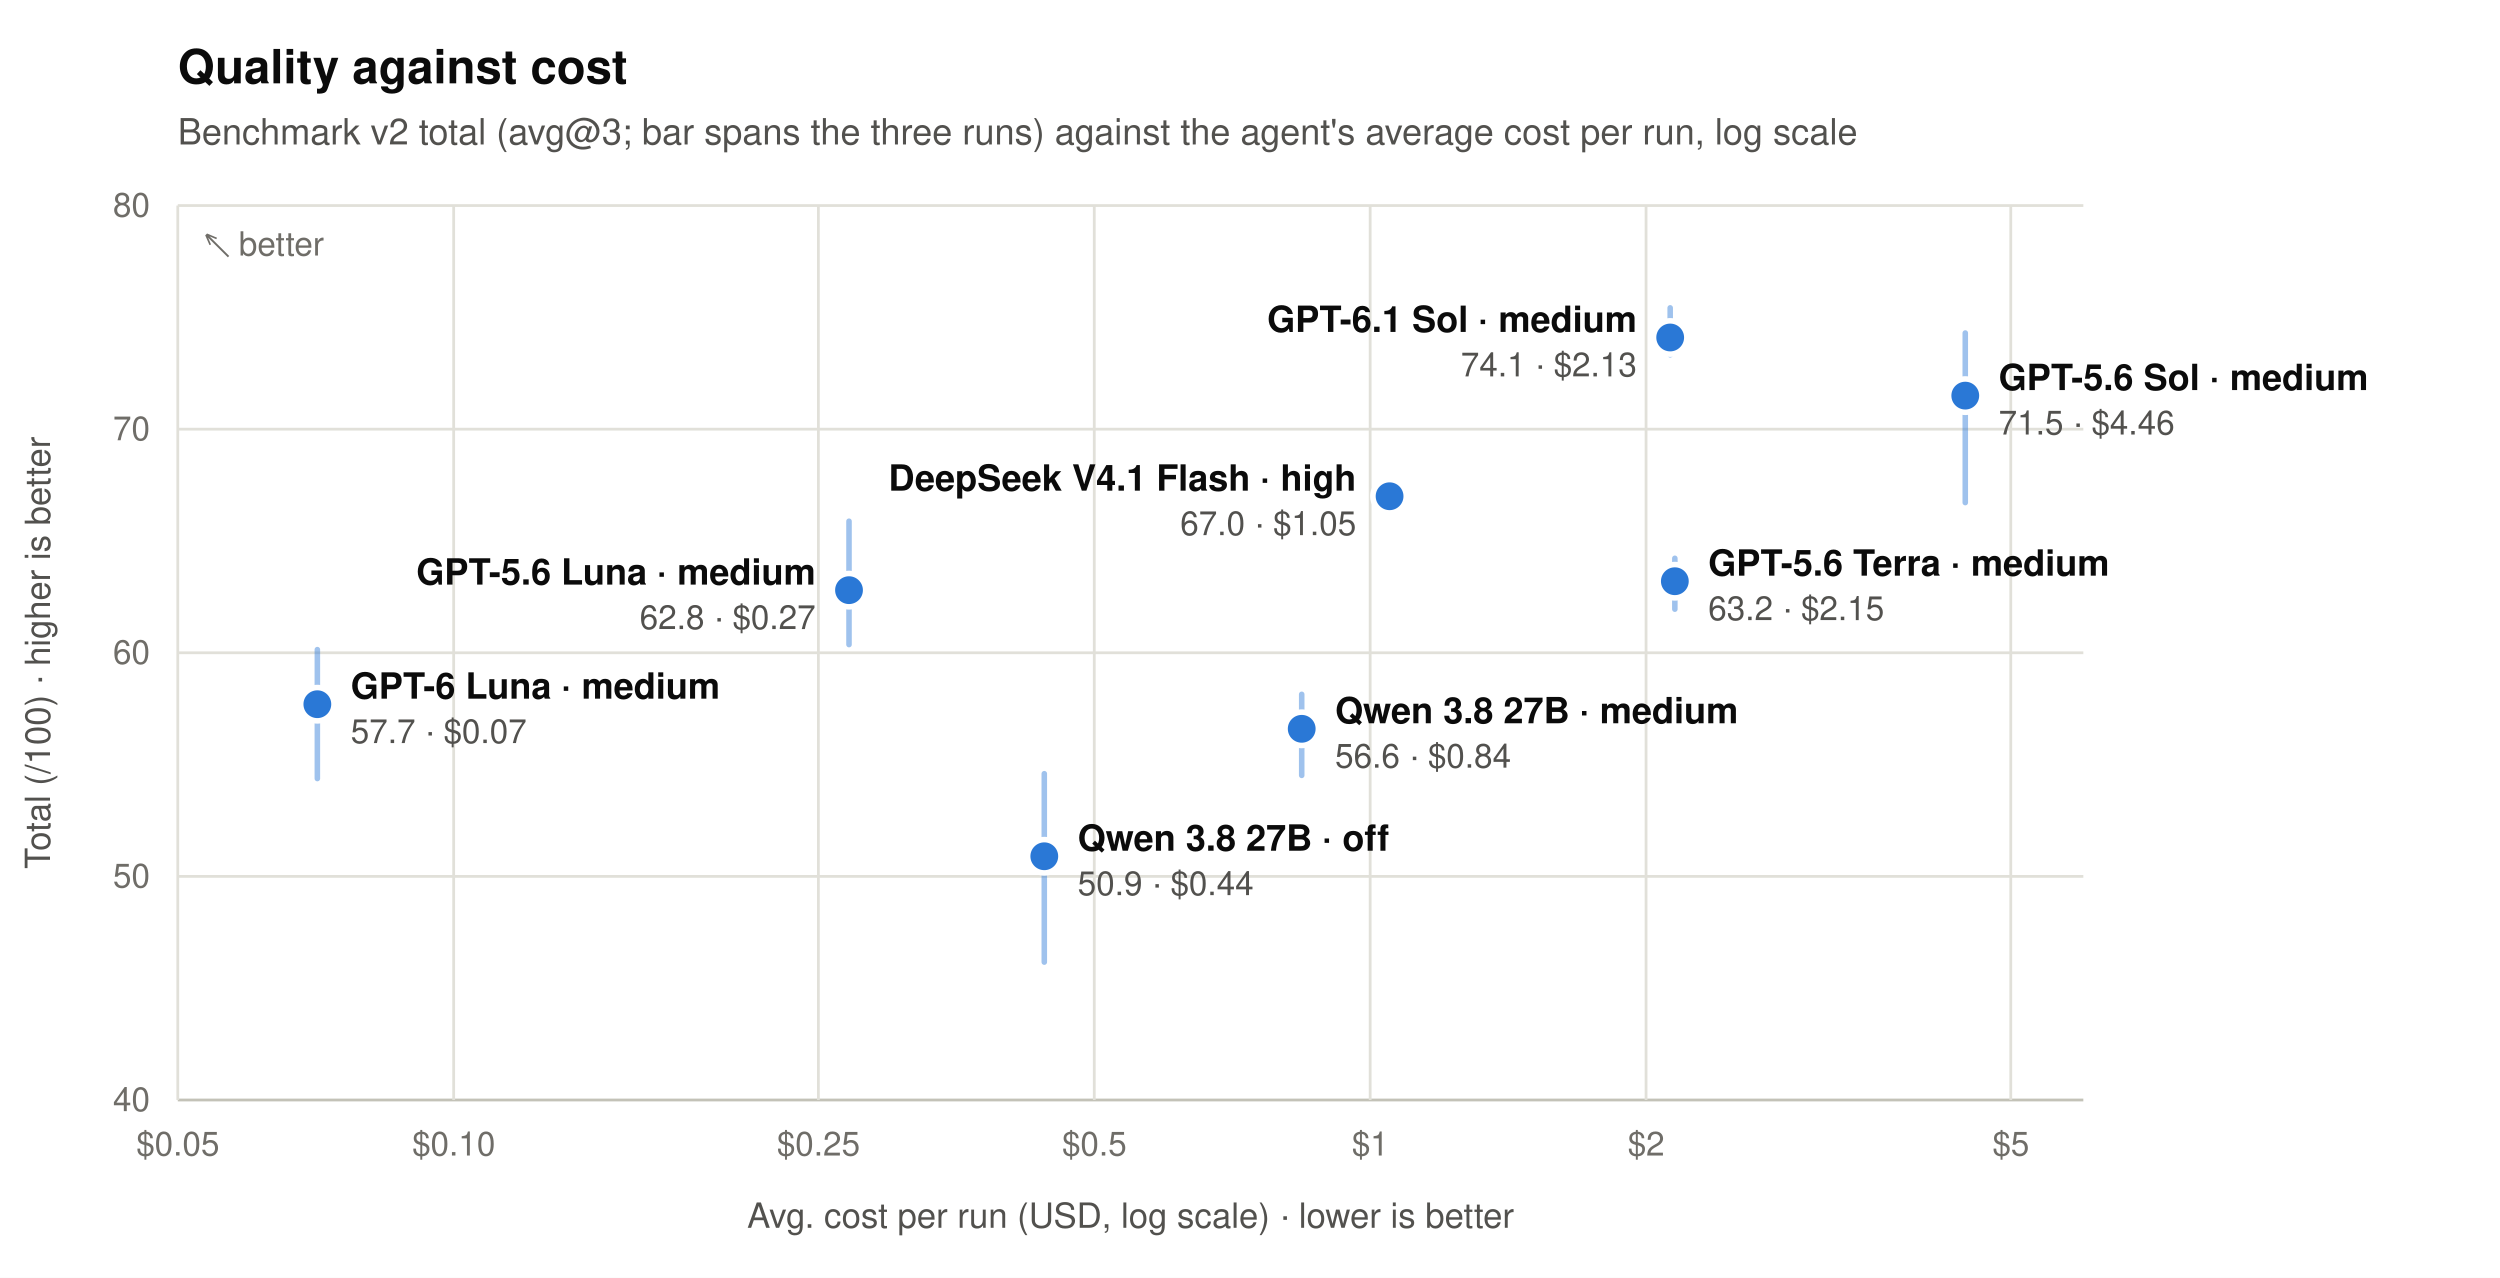
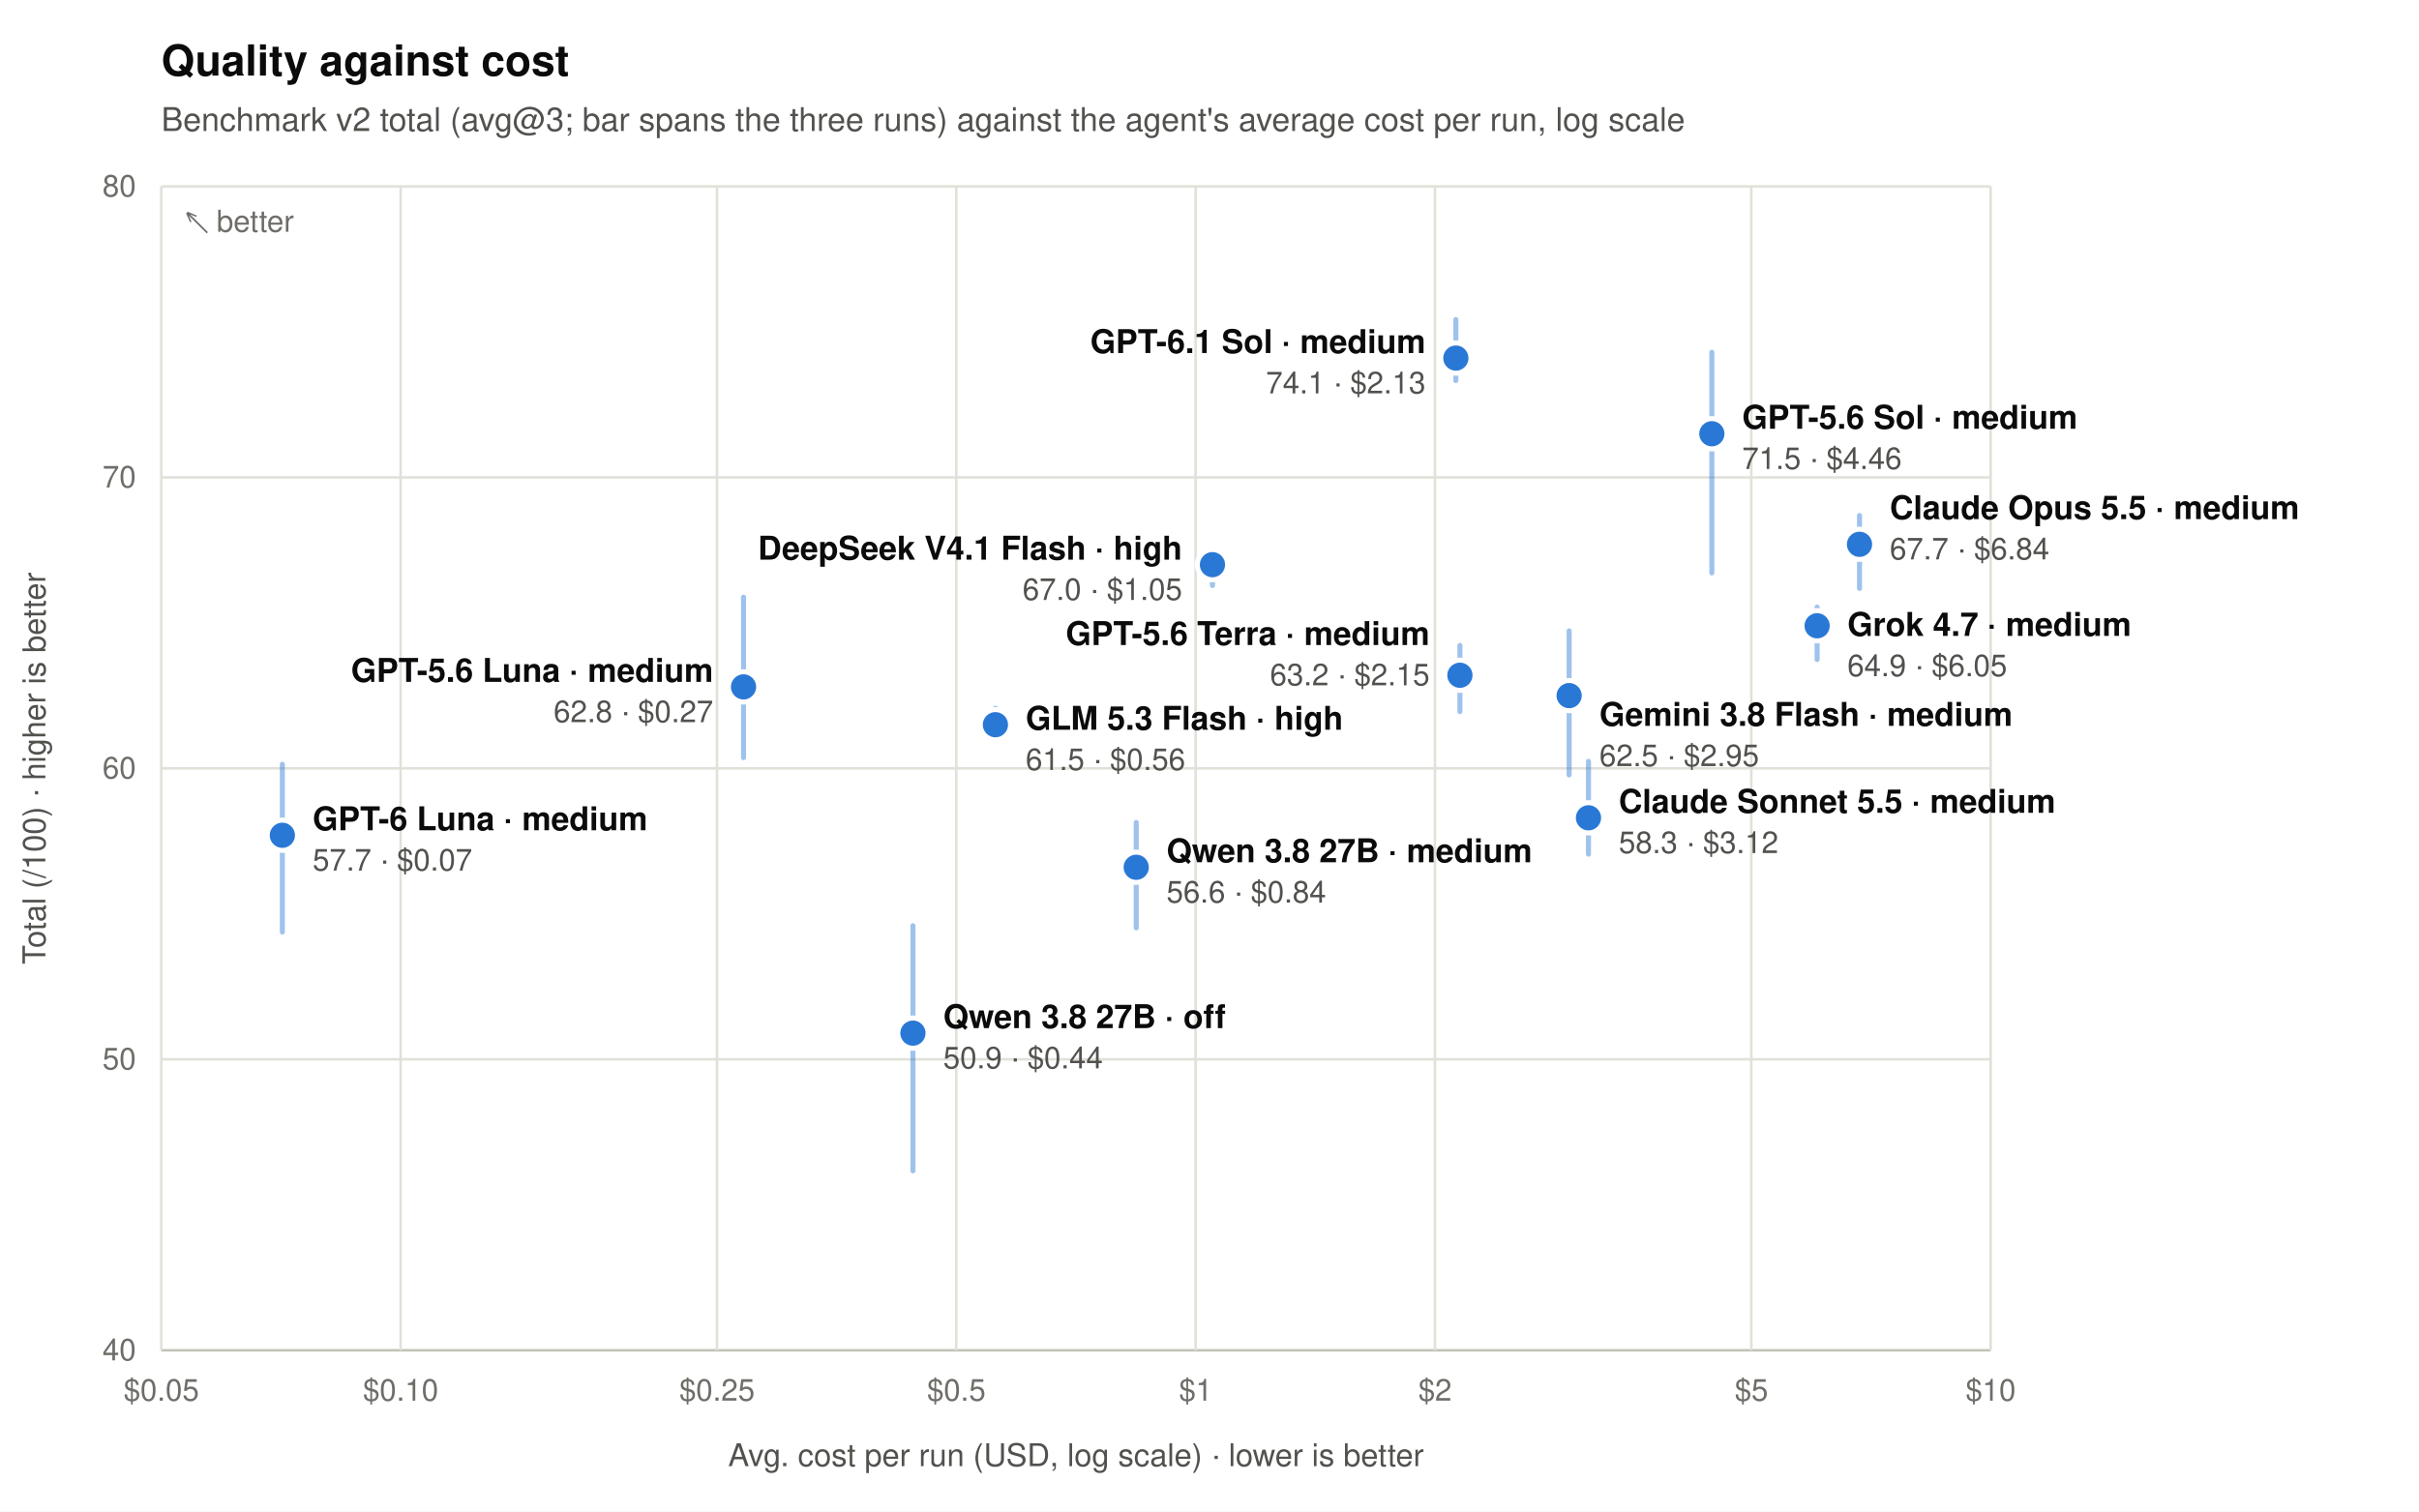
- <svg xmlns="http://www.w3.org/2000/svg" width="900" height="460" viewBox="0 0 900 460" role="img" aria-labelledby="t d">
-   <rect width="900" height="460" fill="#ffffff" />
+ <svg xmlns="http://www.w3.org/2000/svg" width="960" height="600" viewBox="0 0 960 600" role="img" aria-labelledby="t d">
+   <rect width="960" height="600" fill="#ffffff" />
  <g font-family="system-ui, -apple-system, 'Segoe UI', Helvetica, Arial, sans-serif">
    <text x="64" y="30" font-size="17" font-weight="600" fill="#0b0b0b">Quality against cost</text>
    <text x="64" y="52" font-size="13" fill="#52514e">Benchmark v2 total (avg@3; bar spans the three runs) against the agent's average cost per run, log scale</text>
-     <line x1="64" x2="750" y1="396" y2="396" stroke="#c3c2b7" stroke-width="1" />
-     <text x="54" y="400" font-size="12" text-anchor="end" fill="#6f6d68" style="font-variant-numeric: tabular-nums">40</text>
-     <line x1="64" x2="750" y1="315.5" y2="315.5" stroke="#e1e0d9" stroke-width="1" />
-     <text x="54" y="319.5" font-size="12" text-anchor="end" fill="#6f6d68" style="font-variant-numeric: tabular-nums">50</text>
-     <line x1="64" x2="750" y1="235" y2="235" stroke="#e1e0d9" stroke-width="1" />
-     <text x="54" y="239" font-size="12" text-anchor="end" fill="#6f6d68" style="font-variant-numeric: tabular-nums">60</text>
-     <line x1="64" x2="750" y1="154.5" y2="154.5" stroke="#e1e0d9" stroke-width="1" />
-     <text x="54" y="158.5" font-size="12" text-anchor="end" fill="#6f6d68" style="font-variant-numeric: tabular-nums">70</text>
-     <line x1="64" x2="750" y1="74" y2="74" stroke="#e1e0d9" stroke-width="1" />
+     <line x1="64" x2="790" y1="536" y2="536" stroke="#c3c2b7" stroke-width="1" />
+     <text x="54" y="540" font-size="12" text-anchor="end" fill="#6f6d68" style="font-variant-numeric: tabular-nums">40</text>
+     <line x1="64" x2="790" y1="420.5" y2="420.5" stroke="#e1e0d9" stroke-width="1" />
+     <text x="54" y="424.5" font-size="12" text-anchor="end" fill="#6f6d68" style="font-variant-numeric: tabular-nums">50</text>
+     <line x1="64" x2="790" y1="305" y2="305" stroke="#e1e0d9" stroke-width="1" />
+     <text x="54" y="309" font-size="12" text-anchor="end" fill="#6f6d68" style="font-variant-numeric: tabular-nums">60</text>
+     <line x1="64" x2="790" y1="189.5" y2="189.5" stroke="#e1e0d9" stroke-width="1" />
+     <text x="54" y="193.5" font-size="12" text-anchor="end" fill="#6f6d68" style="font-variant-numeric: tabular-nums">70</text>
+     <line x1="64" x2="790" y1="74" y2="74" stroke="#e1e0d9" stroke-width="1" />
    <text x="54" y="78" font-size="12" text-anchor="end" fill="#6f6d68" style="font-variant-numeric: tabular-nums">80</text>
-     <line x1="64" x2="64" y1="74" y2="396" stroke="#e1e0d9" stroke-width="1" />
-     <text x="64" y="416" font-size="12" text-anchor="middle" fill="#6f6d68" style="font-variant-numeric: tabular-nums">$0.05</text>
-     <line x1="163.321" x2="163.321" y1="74" y2="396" stroke="#e1e0d9" stroke-width="1" />
-     <text x="163.321" y="416" font-size="12" text-anchor="middle" fill="#6f6d68" style="font-variant-numeric: tabular-nums">$0.10</text>
-     <line x1="294.616" x2="294.616" y1="74" y2="396" stroke="#e1e0d9" stroke-width="1" />
-     <text x="294.616" y="416" font-size="12" text-anchor="middle" fill="#6f6d68" style="font-variant-numeric: tabular-nums">$0.25</text>
-     <line x1="393.938" x2="393.938" y1="74" y2="396" stroke="#e1e0d9" stroke-width="1" />
-     <text x="393.938" y="416" font-size="12" text-anchor="middle" fill="#6f6d68" style="font-variant-numeric: tabular-nums">$0.5</text>
-     <line x1="493.259" x2="493.259" y1="74" y2="396" stroke="#e1e0d9" stroke-width="1" />
-     <text x="493.259" y="416" font-size="12" text-anchor="middle" fill="#6f6d68" style="font-variant-numeric: tabular-nums">$1</text>
-     <line x1="592.58" x2="592.58" y1="74" y2="396" stroke="#e1e0d9" stroke-width="1" />
-     <text x="592.58" y="416" font-size="12" text-anchor="middle" fill="#6f6d68" style="font-variant-numeric: tabular-nums">$2</text>
-     <line x1="723.875" x2="723.875" y1="74" y2="396" stroke="#e1e0d9" stroke-width="1" />
-     <text x="723.875" y="416" font-size="12" text-anchor="middle" fill="#6f6d68" style="font-variant-numeric: tabular-nums">$5</text>
-     <text x="407" y="442" font-size="12.5" text-anchor="middle" fill="#52514e">Avg. cost per run (USD, log scale) · lower is better</text>
-     <text transform="translate(18 235) rotate(-90)" font-size="12.5" text-anchor="middle" fill="#52514e">Total (/100) · higher is better</text>
+     <line x1="64" x2="64" y1="74" y2="536" stroke="#e1e0d9" stroke-width="1" />
+     <text x="64" y="556" font-size="12" text-anchor="middle" fill="#6f6d68" style="font-variant-numeric: tabular-nums">$0.05</text>
+     <line x1="158.978" x2="158.978" y1="74" y2="536" stroke="#e1e0d9" stroke-width="1" />
+     <text x="158.978" y="556" font-size="12" text-anchor="middle" fill="#6f6d68" style="font-variant-numeric: tabular-nums">$0.10</text>
+     <line x1="284.533" x2="284.533" y1="74" y2="536" stroke="#e1e0d9" stroke-width="1" />
+     <text x="284.533" y="556" font-size="12" text-anchor="middle" fill="#6f6d68" style="font-variant-numeric: tabular-nums">$0.25</text>
+     <line x1="379.511" x2="379.511" y1="74" y2="536" stroke="#e1e0d9" stroke-width="1" />
+     <text x="379.511" y="556" font-size="12" text-anchor="middle" fill="#6f6d68" style="font-variant-numeric: tabular-nums">$0.5</text>
+     <line x1="474.489" x2="474.489" y1="74" y2="536" stroke="#e1e0d9" stroke-width="1" />
+     <text x="474.489" y="556" font-size="12" text-anchor="middle" fill="#6f6d68" style="font-variant-numeric: tabular-nums">$1</text>
+     <line x1="569.467" x2="569.467" y1="74" y2="536" stroke="#e1e0d9" stroke-width="1" />
+     <text x="569.467" y="556" font-size="12" text-anchor="middle" fill="#6f6d68" style="font-variant-numeric: tabular-nums">$2</text>
+     <line x1="695.022" x2="695.022" y1="74" y2="536" stroke="#e1e0d9" stroke-width="1" />
+     <text x="695.022" y="556" font-size="12" text-anchor="middle" fill="#6f6d68" style="font-variant-numeric: tabular-nums">$5</text>
+     <line x1="790" x2="790" y1="74" y2="536" stroke="#e1e0d9" stroke-width="1" />
+     <text x="790" y="556" font-size="12" text-anchor="middle" fill="#6f6d68" style="font-variant-numeric: tabular-nums">$10</text>
+     <text x="427" y="582" font-size="12.5" text-anchor="middle" fill="#52514e">Avg. cost per run (USD, log scale) · lower is better</text>
+     <text transform="translate(18 305) rotate(-90)" font-size="12.5" text-anchor="middle" fill="#52514e">Total (/100) · higher is better</text>
    <text x="74" y="92" font-size="12" fill="#6f6d68">↖ better</text>
-     <line x1="601.267" x2="601.267" y1="127.734" y2="110.829" stroke="#2a78d6" stroke-width="2" stroke-linecap="round" opacity="0.45" />
-     <line x1="707.499" x2="707.499" y1="180.931" y2="119.885" stroke="#2a78d6" stroke-width="2" stroke-linecap="round" opacity="0.45" />
-     <line x1="500.25" x2="500.25" y1="184.419" y2="175.095" stroke="#2a78d6" stroke-width="2" stroke-linecap="round" opacity="0.45" />
-     <line x1="602.943" x2="602.943" y1="219.302" y2="200.989" stroke="#2a78d6" stroke-width="2" stroke-linecap="round" opacity="0.45" />
-     <line x1="305.644" x2="305.644" y1="232.048" y2="187.639" stroke="#2a78d6" stroke-width="2" stroke-linecap="round" opacity="0.45" />
-     <line x1="114.246" x2="114.246" y1="280.281" y2="233.86" stroke="#2a78d6" stroke-width="2" stroke-linecap="round" opacity="0.45" />
-     <line x1="468.616" x2="468.616" y1="279.141" y2="249.96" stroke="#2a78d6" stroke-width="2" stroke-linecap="round" opacity="0.45" />
-     <line x1="375.946" x2="375.946" y1="346.358" y2="278.537" stroke="#2a78d6" stroke-width="2" stroke-linecap="round" opacity="0.45" />
-     <circle cx="601.267" cy="121.495" r="6" fill="#2a78d6" stroke="#ffffff" stroke-width="2" />
-     <circle cx="707.499" cy="142.425" r="6" fill="#2a78d6" stroke="#ffffff" stroke-width="2" />
-     <circle cx="500.25" cy="178.65" r="6" fill="#2a78d6" stroke="#ffffff" stroke-width="2" />
-     <circle cx="602.943" cy="209.24" r="6" fill="#2a78d6" stroke="#ffffff" stroke-width="2" />
-     <circle cx="305.644" cy="212.46" r="6" fill="#2a78d6" stroke="#ffffff" stroke-width="2" />
-     <circle cx="114.246" cy="253.515" r="6" fill="#2a78d6" stroke="#ffffff" stroke-width="2" />
-     <circle cx="468.616" cy="262.37" r="6" fill="#2a78d6" stroke="#ffffff" stroke-width="2" />
-     <circle cx="375.946" cy="308.255" r="6" fill="#2a78d6" stroke="#ffffff" stroke-width="2" />
-     <text x="589.267" y="119.495" font-size="13" font-weight="600" text-anchor="end" fill="#0b0b0b">GPT-6.1 Sol · medium</text>
-     <text x="589.267" y="135.495" font-size="12" text-anchor="end" fill="#52514e" style="font-variant-numeric: tabular-nums">74.1 · $2.13</text>
-     <text x="719.499" y="140.425" font-size="13" font-weight="600" text-anchor="start" fill="#0b0b0b">GPT-5.6 Sol · medium</text>
-     <text x="719.499" y="156.425" font-size="12" text-anchor="start" fill="#52514e" style="font-variant-numeric: tabular-nums">71.5 · $4.46</text>
-     <text x="488.25" y="176.65" font-size="13" font-weight="600" text-anchor="end" fill="#0b0b0b">DeepSeek V4.1 Flash · high</text>
-     <text x="488.25" y="192.65" font-size="12" text-anchor="end" fill="#52514e" style="font-variant-numeric: tabular-nums">67.0 · $1.05</text>
-     <text x="614.943" y="207.24" font-size="13" font-weight="600" text-anchor="start" fill="#0b0b0b">GPT-5.6 Terra · medium</text>
-     <text x="614.943" y="223.24" font-size="12" text-anchor="start" fill="#52514e" style="font-variant-numeric: tabular-nums">63.2 · $2.15</text>
-     <text x="293.644" y="210.46" font-size="13" font-weight="600" text-anchor="end" fill="#0b0b0b">GPT-5.6 Luna · medium</text>
-     <text x="293.644" y="226.46" font-size="12" text-anchor="end" fill="#52514e" style="font-variant-numeric: tabular-nums">62.8 · $0.27</text>
-     <text x="126.246" y="251.515" font-size="13" font-weight="600" text-anchor="start" fill="#0b0b0b">GPT-6 Luna · medium</text>
-     <text x="126.246" y="267.515" font-size="12" text-anchor="start" fill="#52514e" style="font-variant-numeric: tabular-nums">57.7 · $0.07</text>
-     <text x="480.616" y="260.37" font-size="13" font-weight="600" text-anchor="start" fill="#0b0b0b">Qwen 3.8 27B · medium</text>
-     <text x="480.616" y="276.37" font-size="12" text-anchor="start" fill="#52514e" style="font-variant-numeric: tabular-nums">56.6 · $0.84</text>
-     <text x="387.946" y="306.255" font-size="13" font-weight="600" text-anchor="start" fill="#0b0b0b">Qwen 3.8 27B · off</text>
-     <text x="387.946" y="322.255" font-size="12" text-anchor="start" fill="#52514e" style="font-variant-numeric: tabular-nums">50.9 · $0.44</text>
+     <line x1="577.774" x2="577.774" y1="151.096" y2="126.841" stroke="#2a78d6" stroke-width="2" stroke-linecap="round" opacity="0.45" />
+     <line x1="679.361" x2="679.361" y1="227.422" y2="139.835" stroke="#2a78d6" stroke-width="2" stroke-linecap="round" opacity="0.45" />
+     <line x1="481.175" x2="481.175" y1="232.428" y2="219.049" stroke="#2a78d6" stroke-width="2" stroke-linecap="round" opacity="0.45" />
+     <line x1="579.377" x2="579.377" y1="282.477" y2="256.201" stroke="#2a78d6" stroke-width="2" stroke-linecap="round" opacity="0.45" />
+     <line x1="295.078" x2="295.078" y1="300.765" y2="237.048" stroke="#2a78d6" stroke-width="2" stroke-linecap="round" opacity="0.45" />
+     <line x1="112.049" x2="112.049" y1="369.969" y2="303.364" stroke="#2a78d6" stroke-width="2" stroke-linecap="round" opacity="0.45" />
+     <line x1="450.924" x2="450.924" y1="368.333" y2="326.464" stroke="#2a78d6" stroke-width="2" stroke-linecap="round" opacity="0.45" />
+     <line x1="362.306" x2="362.306" y1="464.775" y2="367.466" stroke="#2a78d6" stroke-width="2" stroke-linecap="round" opacity="0.45" />
+     <line x1="737.958" x2="737.958" y1="233.582" y2="204.611" stroke="#2a78d6" stroke-width="2" stroke-linecap="round" opacity="0.45" />
+     <line x1="721.141" x2="721.141" y1="261.784" y2="240.994" stroke="#2a78d6" stroke-width="2" stroke-linecap="round" opacity="0.45" />
+     <line x1="622.723" x2="622.723" y1="307.599" y2="250.426" stroke="#2a78d6" stroke-width="2" stroke-linecap="round" opacity="0.45" />
+     <line x1="395.04" x2="395.04" y1="292.872" y2="281.13" stroke="#2a78d6" stroke-width="2" stroke-linecap="round" opacity="0.45" />
+     <line x1="630.4" x2="630.4" y1="339.072" y2="302.209" stroke="#2a78d6" stroke-width="2" stroke-linecap="round" opacity="0.45" />
+     <circle cx="577.774" cy="142.145" r="6" fill="#2a78d6" stroke="#ffffff" stroke-width="2" />
+     <circle cx="679.361" cy="172.175" r="6" fill="#2a78d6" stroke="#ffffff" stroke-width="2" />
+     <circle cx="481.175" cy="224.15" r="6" fill="#2a78d6" stroke="#ffffff" stroke-width="2" />
+     <circle cx="579.377" cy="268.04" r="6" fill="#2a78d6" stroke="#ffffff" stroke-width="2" />
+     <circle cx="295.078" cy="272.66" r="6" fill="#2a78d6" stroke="#ffffff" stroke-width="2" />
+     <circle cx="112.049" cy="331.565" r="6" fill="#2a78d6" stroke="#ffffff" stroke-width="2" />
+     <circle cx="450.924" cy="344.27" r="6" fill="#2a78d6" stroke="#ffffff" stroke-width="2" />
+     <circle cx="362.306" cy="410.105" r="6" fill="#2a78d6" stroke="#ffffff" stroke-width="2" />
+     <circle cx="737.958" cy="216.065" r="6" fill="#2a78d6" stroke="#ffffff" stroke-width="2" />
+     <circle cx="721.141" cy="248.405" r="6" fill="#2a78d6" stroke="#ffffff" stroke-width="2" />
+     <circle cx="622.723" cy="276.125" r="6" fill="#2a78d6" stroke="#ffffff" stroke-width="2" />
+     <circle cx="395.04" cy="287.675" r="6" fill="#2a78d6" stroke="#ffffff" stroke-width="2" />
+     <circle cx="630.4" cy="324.635" r="6" fill="#2a78d6" stroke="#ffffff" stroke-width="2" />
+     <text x="565.774" y="140.145" font-size="13" font-weight="600" text-anchor="end" fill="#0b0b0b">GPT-6.1 Sol · medium</text>
+     <text x="565.774" y="156.145" font-size="12" text-anchor="end" fill="#52514e" style="font-variant-numeric: tabular-nums">74.1 · $2.13</text>
+     <text x="691.361" y="170.175" font-size="13" font-weight="600" text-anchor="start" fill="#0b0b0b">GPT-5.6 Sol · medium</text>
+     <text x="691.361" y="186.175" font-size="12" text-anchor="start" fill="#52514e" style="font-variant-numeric: tabular-nums">71.5 · $4.46</text>
+     <text x="469.175" y="222.15" font-size="13" font-weight="600" text-anchor="end" fill="#0b0b0b">DeepSeek V4.1 Flash · high</text>
+     <text x="469.175" y="238.15" font-size="12" text-anchor="end" fill="#52514e" style="font-variant-numeric: tabular-nums">67.0 · $1.05</text>
+     <text x="567.377" y="256.04" font-size="13" font-weight="600" text-anchor="end" fill="#0b0b0b">GPT-5.6 Terra · medium</text>
+     <text x="567.377" y="272.04" font-size="12" text-anchor="end" fill="#52514e" style="font-variant-numeric: tabular-nums">63.2 · $2.15</text>
+     <text x="283.078" y="270.66" font-size="13" font-weight="600" text-anchor="end" fill="#0b0b0b">GPT-5.6 Luna · medium</text>
+     <text x="283.078" y="286.66" font-size="12" text-anchor="end" fill="#52514e" style="font-variant-numeric: tabular-nums">62.8 · $0.27</text>
+     <text x="124.049" y="329.565" font-size="13" font-weight="600" text-anchor="start" fill="#0b0b0b">GPT-6 Luna · medium</text>
+     <text x="124.049" y="345.565" font-size="12" text-anchor="start" fill="#52514e" style="font-variant-numeric: tabular-nums">57.7 · $0.07</text>
+     <text x="462.924" y="342.27" font-size="13" font-weight="600" text-anchor="start" fill="#0b0b0b">Qwen 3.8 27B · medium</text>
+     <text x="462.924" y="358.27" font-size="12" text-anchor="start" fill="#52514e" style="font-variant-numeric: tabular-nums">56.6 · $0.84</text>
+     <text x="374.306" y="408.105" font-size="13" font-weight="600" text-anchor="start" fill="#0b0b0b">Qwen 3.8 27B · off</text>
+     <text x="374.306" y="424.105" font-size="12" text-anchor="start" fill="#52514e" style="font-variant-numeric: tabular-nums">50.9 · $0.44</text>
+     <text x="749.958" y="206.065" font-size="13" font-weight="600" text-anchor="start" fill="#0b0b0b">Claude Opus 5.5 · medium</text>
+     <text x="749.958" y="222.065" font-size="12" text-anchor="start" fill="#52514e" style="font-variant-numeric: tabular-nums">67.7 · $6.84</text>
+     <text x="733.141" y="252.405" font-size="13" font-weight="600" text-anchor="start" fill="#0b0b0b">Grok 4.7 · medium</text>
+     <text x="733.141" y="268.405" font-size="12" text-anchor="start" fill="#52514e" style="font-variant-numeric: tabular-nums">64.9 · $6.05</text>
+     <text x="634.723" y="288.125" font-size="13" font-weight="600" text-anchor="start" fill="#0b0b0b">Gemini 3.8 Flash · medium</text>
+     <text x="634.723" y="304.125" font-size="12" text-anchor="start" fill="#52514e" style="font-variant-numeric: tabular-nums">62.5 · $2.95</text>
+     <text x="407.04" y="289.675" font-size="13" font-weight="600" text-anchor="start" fill="#0b0b0b">GLM 5.3 Flash · high</text>
+     <text x="407.04" y="305.675" font-size="12" text-anchor="start" fill="#52514e" style="font-variant-numeric: tabular-nums">61.5 · $0.56</text>
+     <text x="642.4" y="322.635" font-size="13" font-weight="600" text-anchor="start" fill="#0b0b0b">Claude Sonnet 5.5 · medium</text>
+     <text x="642.4" y="338.635" font-size="12" text-anchor="start" fill="#52514e" style="font-variant-numeric: tabular-nums">58.3 · $3.12</text>
  </g>
</svg>
